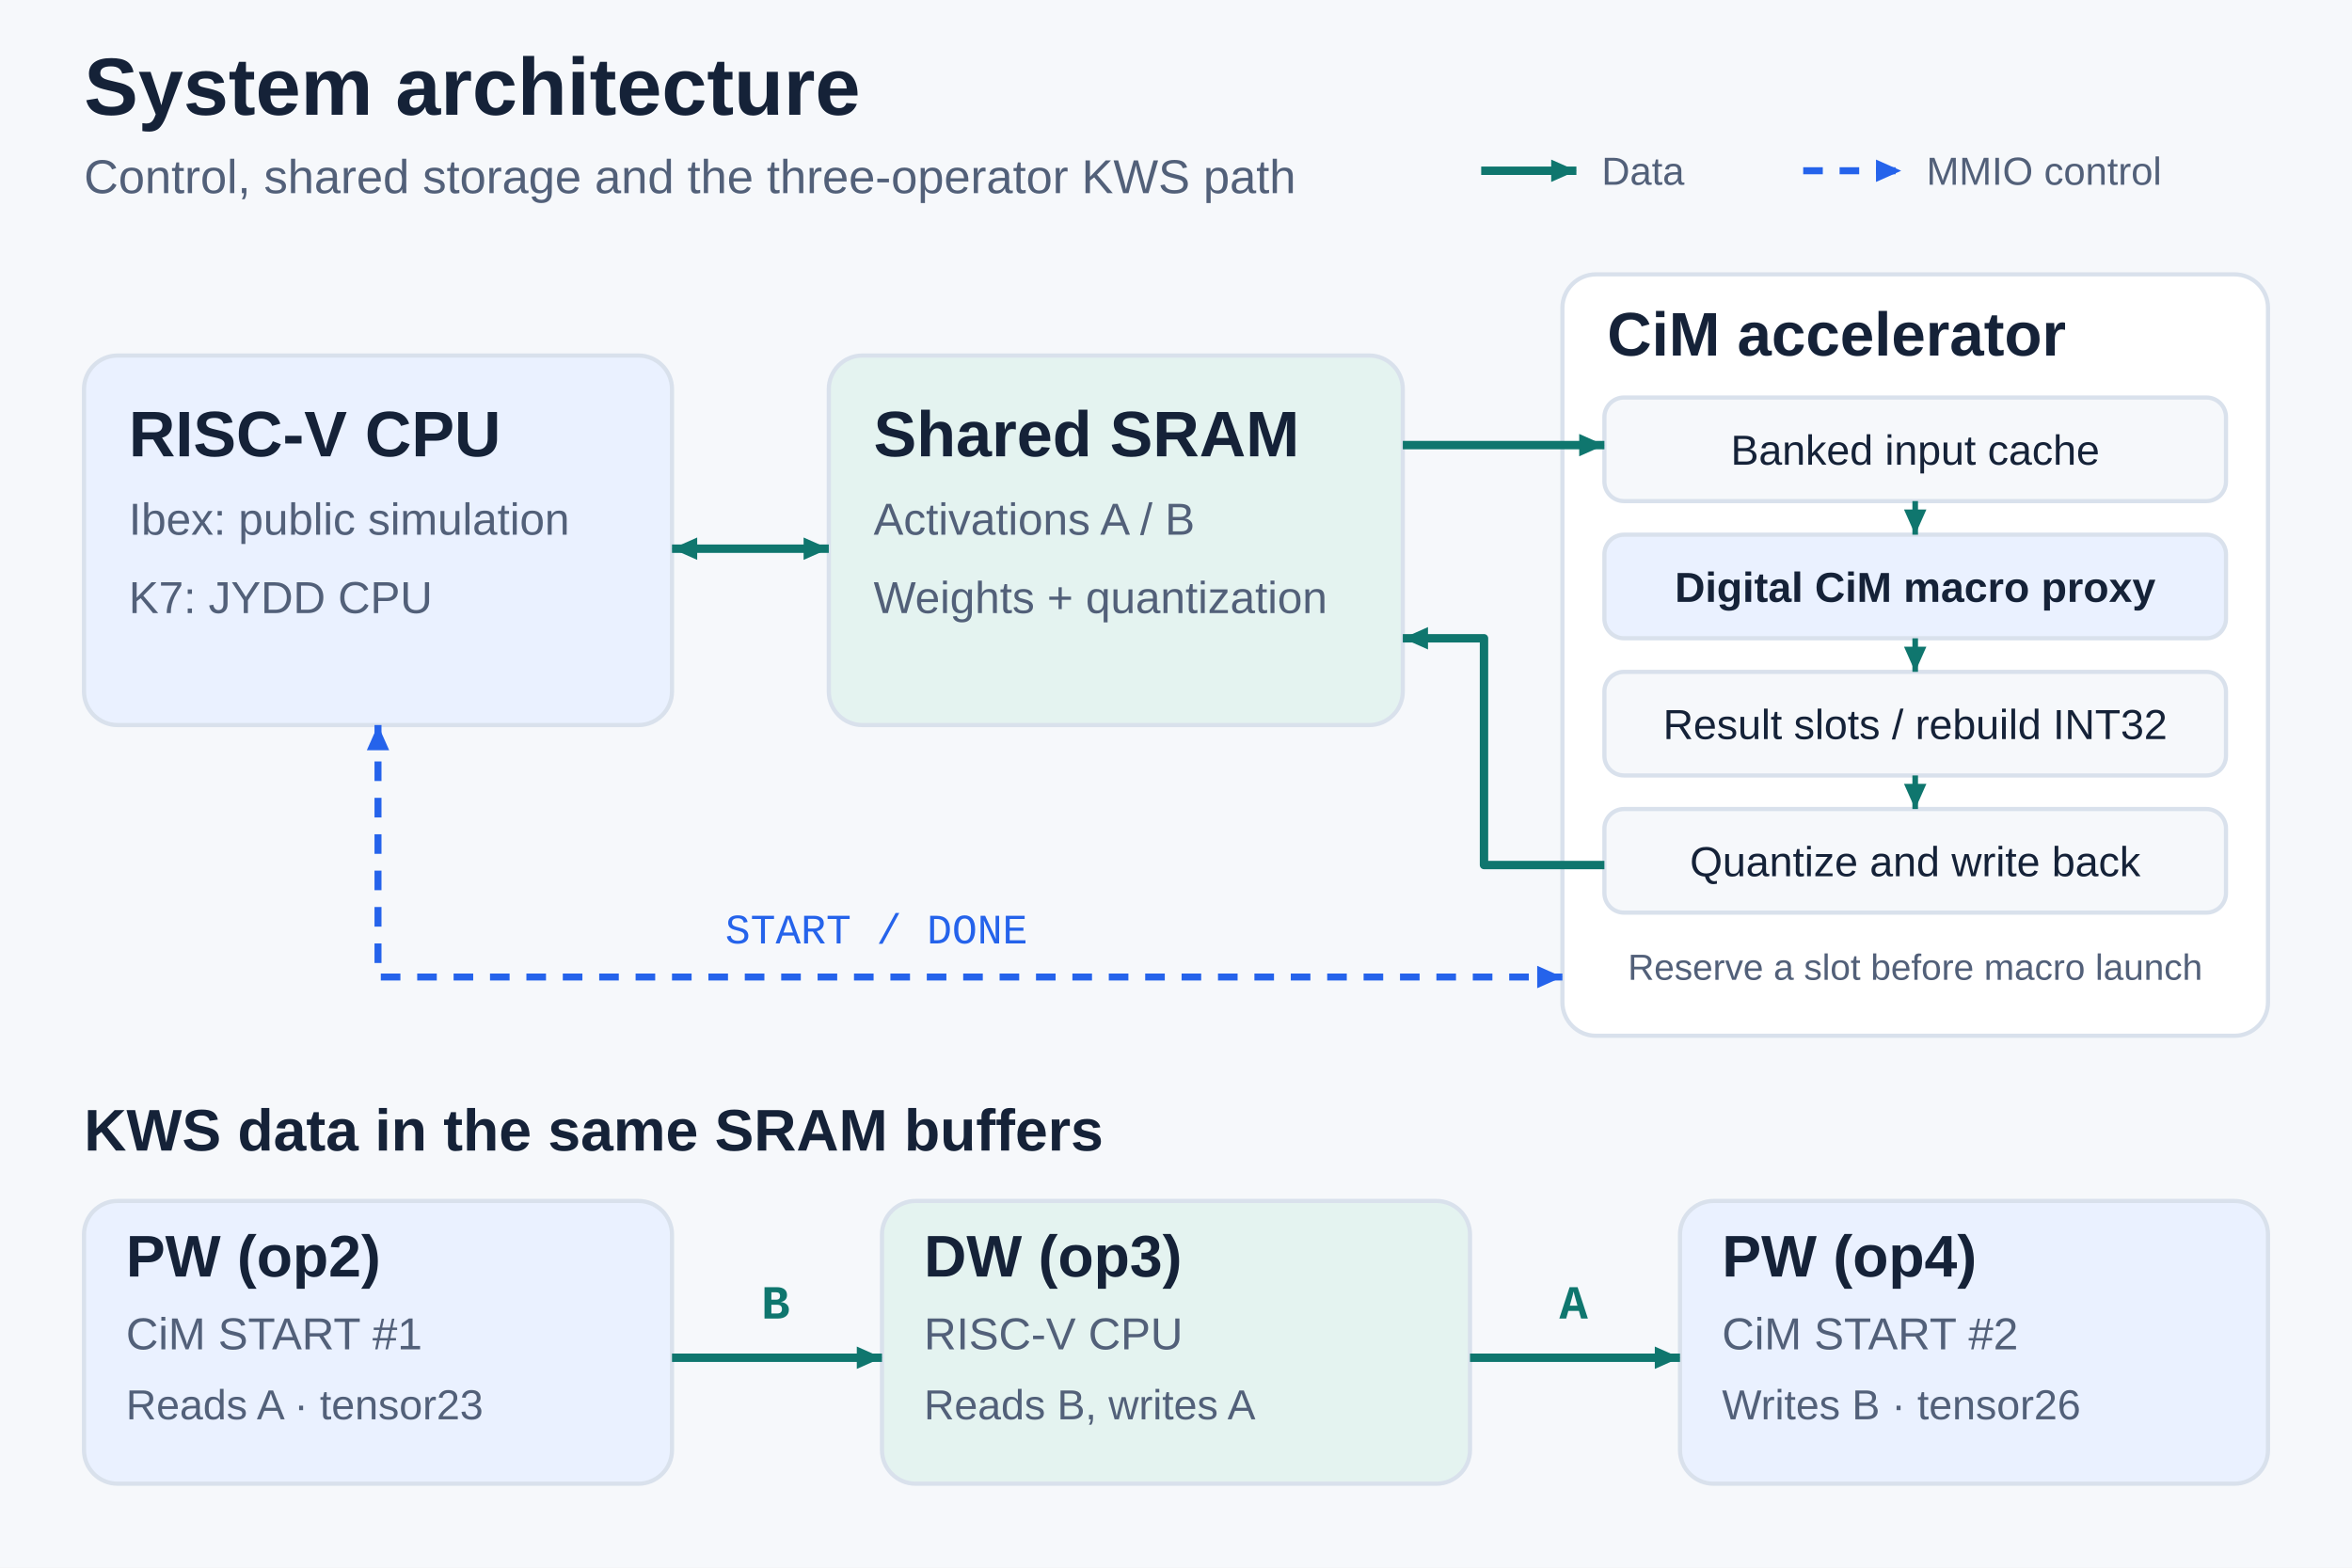
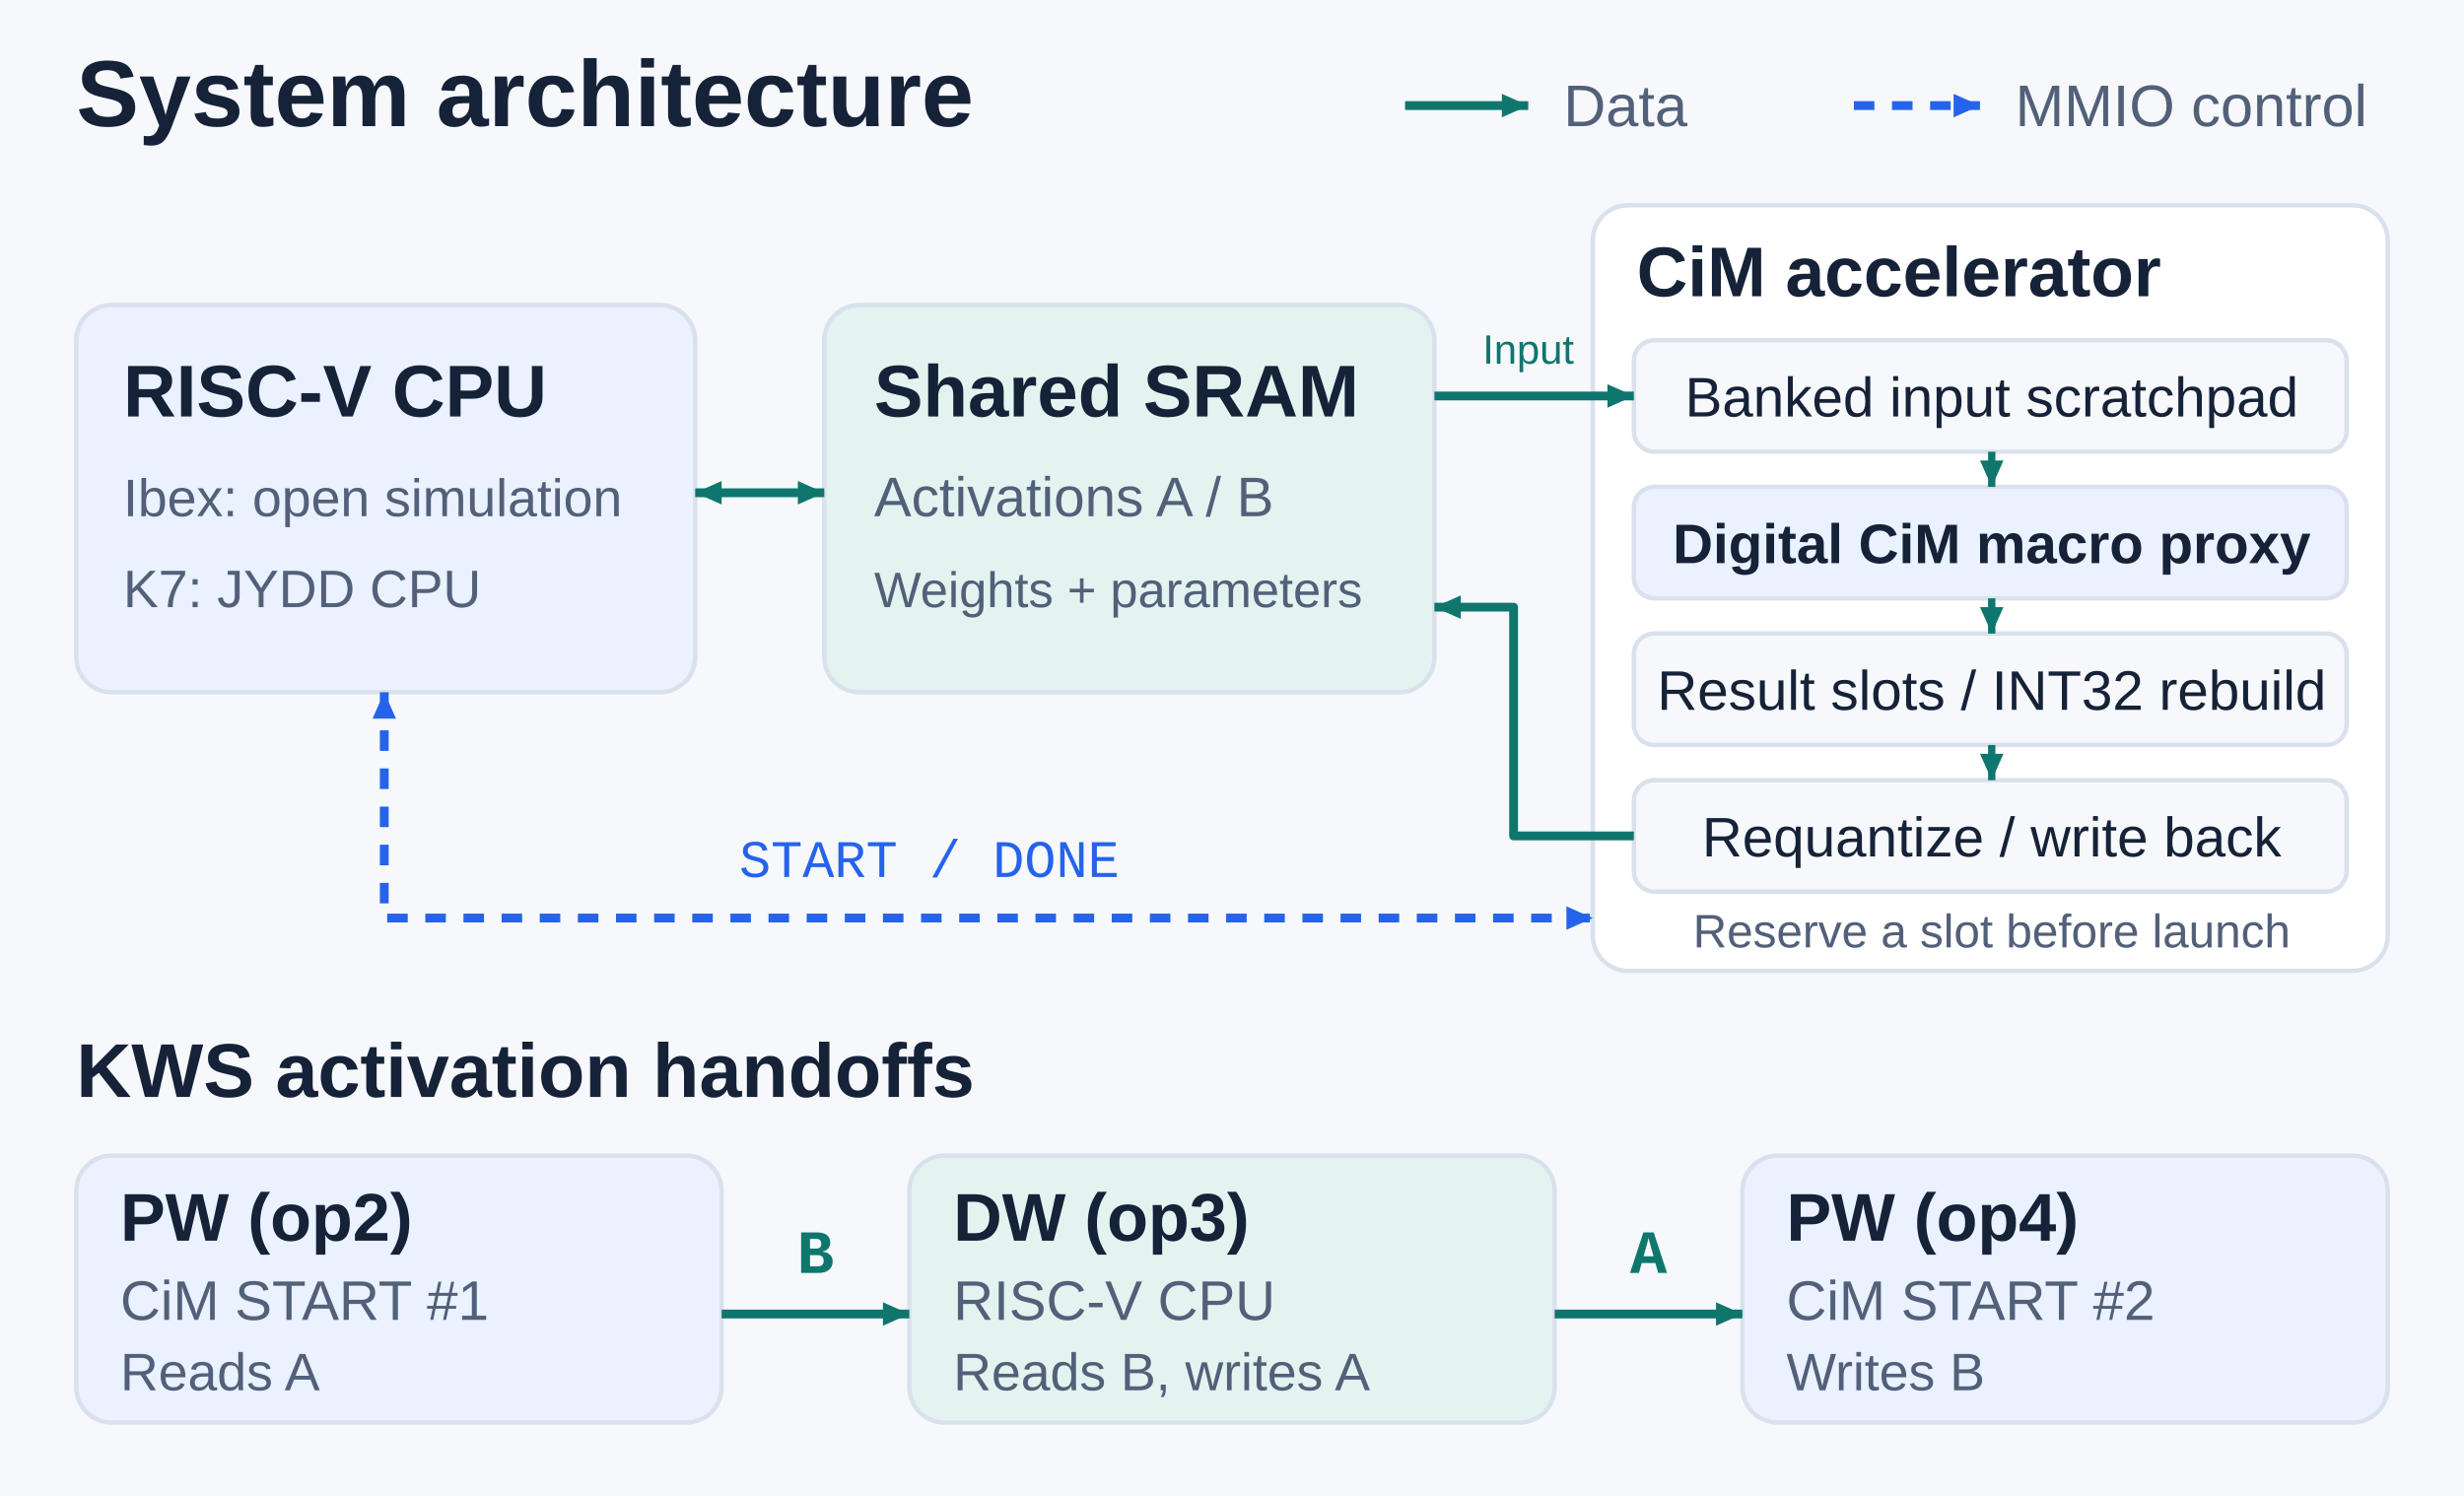
- <svg xmlns="http://www.w3.org/2000/svg" width="840" height="560" viewBox="0 0 840 560" role="img" aria-labelledby="title desc">
-   <rect x="0" y="0" width="840" height="560" rx="0" fill="#F6F8FB" stroke="none" stroke-width="1.5" />
-   <text x="30" y="41" fill="#152238" font-size="29" font-family="Arial, Liberation Sans, sans-serif" font-weight="700" text-anchor="start">System architecture</text>
-   <text x="30" y="69" fill="#526079" font-size="17" font-family="Arial, Liberation Sans, sans-serif" font-weight="400" text-anchor="start">Control, shared storage and the three-operator KWS path</text>
-   <polyline points="529,61 563,61" fill="none" stroke="#0F766E" stroke-width="3" stroke-linejoin="round" />
-   <polygon points="563,61 554,57 554,65" fill="#0F766E" />
-   <text x="572" y="66" fill="#526079" font-size="14" font-family="Arial, Liberation Sans, sans-serif" font-weight="400" text-anchor="start">Data</text>
-   <polyline points="644,61 679,61" fill="none" stroke="#2563EB" stroke-width="2.5" stroke-linejoin="round" stroke-dasharray="7 6" />
-   <polygon points="679,61 670,57 670,65" fill="#2563EB" />
-   <text x="688" y="66" fill="#526079" font-size="14" font-family="Arial, Liberation Sans, sans-serif" font-weight="400" text-anchor="start">MMIO control</text>
-   <rect x="30" y="127" width="210" height="132" rx="12" fill="#EAF1FF" stroke="#D9E1EC" stroke-width="1.5" />
-   <text x="46" y="163" fill="#152238" font-size="23" font-family="Arial, Liberation Sans, sans-serif" font-weight="700" text-anchor="start">RISC-V CPU</text>
-   <text x="46" y="191" fill="#526079" font-size="16" font-family="Arial, Liberation Sans, sans-serif" font-weight="400" text-anchor="start">Ibex: public simulation</text>
-   <text x="46" y="219" fill="#526079" font-size="16" font-family="Arial, Liberation Sans, sans-serif" font-weight="400" text-anchor="start">K7: JYDD CPU</text>
-   <rect x="296" y="127" width="205" height="132" rx="12" fill="#E4F3F0" stroke="#D9E1EC" stroke-width="1.5" />
-   <text x="312" y="163" fill="#152238" font-size="23" font-family="Arial, Liberation Sans, sans-serif" font-weight="700" text-anchor="start">Shared SRAM</text>
-   <text x="312" y="191" fill="#526079" font-size="16" font-family="Arial, Liberation Sans, sans-serif" font-weight="400" text-anchor="start">Activations A / B</text>
-   <text x="312" y="219" fill="#526079" font-size="16" font-family="Arial, Liberation Sans, sans-serif" font-weight="400" text-anchor="start">Weights + quantization</text>
-   <polyline points="240,196 296,196" fill="none" stroke="#0F766E" stroke-width="3" stroke-linejoin="round" />
-   <polygon points="296,196 287,192 287,200" fill="#0F766E" />
-   <polygon points="240,196 249,200 249,192" fill="#0F766E" />
-   <rect x="558" y="98" width="252" height="272" rx="12" fill="#FFFFFF" stroke="#D9E1EC" stroke-width="1.5" />
-   <text x="574" y="127" fill="#152238" font-size="22" font-family="Arial, Liberation Sans, sans-serif" font-weight="700" text-anchor="start">CiM accelerator</text>
-   <rect x="573" y="142" width="222" height="37" rx="7" fill="#F6F8FB" stroke="#D9E1EC" stroke-width="1.5" />
-   <text x="684" y="166" fill="#152238" font-size="15" font-family="Arial, Liberation Sans, sans-serif" font-weight="400" text-anchor="middle">Banked input cache</text>
-   <rect x="573" y="191" width="222" height="37" rx="7" fill="#EAF1FF" stroke="#D9E1EC" stroke-width="1.5" />
-   <text x="684" y="215" fill="#152238" font-size="15" font-family="Arial, Liberation Sans, sans-serif" font-weight="700" text-anchor="middle">Digital CiM macro proxy</text>
-   <rect x="573" y="240" width="222" height="37" rx="7" fill="#F6F8FB" stroke="#D9E1EC" stroke-width="1.5" />
-   <text x="684" y="264" fill="#152238" font-size="15" font-family="Arial, Liberation Sans, sans-serif" font-weight="400" text-anchor="middle">Result slots / rebuild INT32</text>
-   <rect x="573" y="289" width="222" height="37" rx="7" fill="#F6F8FB" stroke="#D9E1EC" stroke-width="1.5" />
-   <text x="684" y="313" fill="#152238" font-size="15" font-family="Arial, Liberation Sans, sans-serif" font-weight="400" text-anchor="middle">Quantize and write back</text>
-   <polyline points="684,179 684,191" fill="none" stroke="#0F766E" stroke-width="2" stroke-linejoin="round" />
-   <polygon points="684,191 688,182 680,182" fill="#0F766E" />
-   <polyline points="684,228 684,240" fill="none" stroke="#0F766E" stroke-width="2" stroke-linejoin="round" />
-   <polygon points="684,240 688,231 680,231" fill="#0F766E" />
-   <polyline points="684,277 684,289" fill="none" stroke="#0F766E" stroke-width="2" stroke-linejoin="round" />
-   <polygon points="684,289 688,280 680,280" fill="#0F766E" />
-   <polyline points="501,159 573,159" fill="none" stroke="#0F766E" stroke-width="3" stroke-linejoin="round" />
-   <polygon points="573,159 564,155 564,163" fill="#0F766E" />
-   <polyline points="573,309 530,309 530,228 501,228" fill="none" stroke="#0F766E" stroke-width="3" stroke-linejoin="round" />
-   <polygon points="501,228 510,232 510,224" fill="#0F766E" />
-   <polyline points="135,259 135,349 558,349" fill="none" stroke="#2563EB" stroke-width="2.5" stroke-linejoin="round" stroke-dasharray="7 6" />
-   <polygon points="558,349 549,345 549,353" fill="#2563EB" />
-   <polygon points="135,259 131,268 139,268" fill="#2563EB" />
-   <text x="259" y="337" fill="#2563EB" font-size="15" font-family="Consolas, Liberation Mono, monospace" font-weight="400" text-anchor="start">START / DONE</text>
-   <text x="684" y="350" fill="#526079" font-size="13" font-family="Arial, Liberation Sans, sans-serif" font-weight="400" text-anchor="middle">Reserve a slot before macro launch</text>
-   <text x="30" y="411" fill="#152238" font-size="21" font-family="Arial, Liberation Sans, sans-serif" font-weight="700" text-anchor="start">KWS data in the same SRAM buffers</text>
-   <rect x="30" y="429" width="210" height="101" rx="12" fill="#EAF1FF" stroke="#D9E1EC" stroke-width="1.5" />
-   <text x="45" y="456" fill="#152238" font-size="21" font-family="Arial, Liberation Sans, sans-serif" font-weight="700" text-anchor="start">PW (op2)</text>
-   <text x="45" y="482" fill="#526079" font-size="16" font-family="Arial, Liberation Sans, sans-serif" font-weight="400" text-anchor="start">CiM START #1</text>
-   <text x="45" y="507" fill="#526079" font-size="15" font-family="Arial, Liberation Sans, sans-serif" font-weight="400" text-anchor="start">Reads A · tensor23</text>
-   <rect x="315" y="429" width="210" height="101" rx="12" fill="#E4F3F0" stroke="#D9E1EC" stroke-width="1.5" />
-   <text x="330" y="456" fill="#152238" font-size="21" font-family="Arial, Liberation Sans, sans-serif" font-weight="700" text-anchor="start">DW (op3)</text>
-   <text x="330" y="482" fill="#526079" font-size="16" font-family="Arial, Liberation Sans, sans-serif" font-weight="400" text-anchor="start">RISC-V CPU</text>
-   <text x="330" y="507" fill="#526079" font-size="15" font-family="Arial, Liberation Sans, sans-serif" font-weight="400" text-anchor="start">Reads B, writes A</text>
-   <rect x="600" y="429" width="210" height="101" rx="12" fill="#EAF1FF" stroke="#D9E1EC" stroke-width="1.5" />
-   <text x="615" y="456" fill="#152238" font-size="21" font-family="Arial, Liberation Sans, sans-serif" font-weight="700" text-anchor="start">PW (op4)</text>
-   <text x="615" y="482" fill="#526079" font-size="16" font-family="Arial, Liberation Sans, sans-serif" font-weight="400" text-anchor="start">CiM START #2</text>
-   <text x="615" y="507" fill="#526079" font-size="15" font-family="Arial, Liberation Sans, sans-serif" font-weight="400" text-anchor="start">Writes B · tensor26</text>
-   <polyline points="240,485 315,485" fill="none" stroke="#0F766E" stroke-width="3" stroke-linejoin="round" />
-   <polygon points="315,485 306,481 306,489" fill="#0F766E" />
-   <text x="277" y="471" fill="#0F766E" font-size="17" font-family="Consolas, Liberation Mono, monospace" font-weight="700" text-anchor="middle">B</text>
-   <polyline points="525,485 600,485" fill="none" stroke="#0F766E" stroke-width="3" stroke-linejoin="round" />
-   <polygon points="600,485 591,481 591,489" fill="#0F766E" />
-   <text x="562" y="471" fill="#0F766E" font-size="17" font-family="Consolas, Liberation Mono, monospace" font-weight="700" text-anchor="middle">A</text>
+ <svg xmlns="http://www.w3.org/2000/svg" width="840" height="510" viewBox="0 0 840 510" role="img" aria-labelledby="title desc">
+   <rect x="0" y="0" width="840" height="510" rx="0" fill="#F6F8FB" stroke="none" stroke-width="1.5" />
+   <text x="26" y="43" fill="#152238" font-size="32" font-family="Arial, Liberation Sans, sans-serif" font-weight="700" text-anchor="start">System architecture</text>
+   <polyline points="479,36 521,36" fill="none" stroke="#0F766E" stroke-width="3" stroke-linejoin="round" />
+   <polygon points="521,36 512,32 512,40" fill="#0F766E" />
+   <text x="533" y="43" fill="#526079" font-size="20" font-family="Arial, Liberation Sans, sans-serif" font-weight="400" text-anchor="start">Data</text>
+   <polyline points="632,36 675,36" fill="none" stroke="#2563EB" stroke-width="3" stroke-linejoin="round" stroke-dasharray="7 6" />
+   <polygon points="675,36 666,32 666,40" fill="#2563EB" />
+   <text x="687" y="43" fill="#526079" font-size="20" font-family="Arial, Liberation Sans, sans-serif" font-weight="400" text-anchor="start">MMIO control</text>
+   <rect x="26" y="104" width="211" height="132" rx="12" fill="#EAF1FF" stroke="#D9E1EC" stroke-width="1.5" />
+   <text x="42" y="142" fill="#152238" font-size="25" font-family="Arial, Liberation Sans, sans-serif" font-weight="700" text-anchor="start">RISC-V CPU</text>
+   <text x="42" y="176" fill="#526079" font-size="18" font-family="Arial, Liberation Sans, sans-serif" font-weight="400" text-anchor="start">Ibex: open simulation</text>
+   <text x="42" y="207" fill="#526079" font-size="18" font-family="Arial, Liberation Sans, sans-serif" font-weight="400" text-anchor="start">K7: JYDD CPU</text>
+   <rect x="281" y="104" width="208" height="132" rx="12" fill="#E4F3F0" stroke="#D9E1EC" stroke-width="1.5" />
+   <text x="298" y="142" fill="#152238" font-size="25" font-family="Arial, Liberation Sans, sans-serif" font-weight="700" text-anchor="start">Shared SRAM</text>
+   <text x="298" y="176" fill="#526079" font-size="19" font-family="Arial, Liberation Sans, sans-serif" font-weight="400" text-anchor="start">Activations A / B</text>
+   <text x="298" y="207" fill="#526079" font-size="17" font-family="Arial, Liberation Sans, sans-serif" font-weight="400" text-anchor="start">Weights + parameters</text>
+   <polyline points="237,168 281,168" fill="none" stroke="#0F766E" stroke-width="3" stroke-linejoin="round" />
+   <polygon points="281,168 272,164 272,172" fill="#0F766E" />
+   <polygon points="237,168 246,172 246,164" fill="#0F766E" />
+   <rect x="543" y="70" width="271" height="261" rx="12" fill="#FFFFFF" stroke="#D9E1EC" stroke-width="1.5" />
+   <text x="558" y="101" fill="#152238" font-size="24" font-family="Arial, Liberation Sans, sans-serif" font-weight="700" text-anchor="start">CiM accelerator</text>
+   <rect x="557" y="116" width="243" height="38" rx="7" fill="#F6F8FB" stroke="#D9E1EC" stroke-width="1.5" />
+   <text x="679" y="142" fill="#152238" font-size="19" font-family="Arial, Liberation Sans, sans-serif" font-weight="400" text-anchor="middle">Banked input scratchpad</text>
+   <rect x="557" y="166" width="243" height="38" rx="7" fill="#EAF1FF" stroke="#D9E1EC" stroke-width="1.5" />
+   <text x="679" y="192" fill="#152238" font-size="19" font-family="Arial, Liberation Sans, sans-serif" font-weight="700" text-anchor="middle">Digital CiM macro proxy</text>
+   <rect x="557" y="216" width="243" height="38" rx="7" fill="#F6F8FB" stroke="#D9E1EC" stroke-width="1.5" />
+   <text x="679" y="242" fill="#152238" font-size="19" font-family="Arial, Liberation Sans, sans-serif" font-weight="400" text-anchor="middle">Result slots / INT32 rebuild</text>
+   <rect x="557" y="266" width="243" height="38" rx="7" fill="#F6F8FB" stroke="#D9E1EC" stroke-width="1.5" />
+   <text x="679" y="292" fill="#152238" font-size="19" font-family="Arial, Liberation Sans, sans-serif" font-weight="400" text-anchor="middle">Requantize / write back</text>
+   <polyline points="679,154 679,166" fill="none" stroke="#0F766E" stroke-width="2.5" stroke-linejoin="round" />
+   <polygon points="679,166 683,157 675,157" fill="#0F766E" />
+   <polyline points="679,204 679,216" fill="none" stroke="#0F766E" stroke-width="2.5" stroke-linejoin="round" />
+   <polygon points="679,216 683,207 675,207" fill="#0F766E" />
+   <polyline points="679,254 679,266" fill="none" stroke="#0F766E" stroke-width="2.5" stroke-linejoin="round" />
+   <polygon points="679,266 683,257 675,257" fill="#0F766E" />
+   <polyline points="489,135 557,135" fill="none" stroke="#0F766E" stroke-width="3" stroke-linejoin="round" />
+   <polygon points="557,135 548,131 548,139" fill="#0F766E" />
+   <text x="521" y="124" fill="#0F766E" font-size="14" font-family="Arial, Liberation Sans, sans-serif" font-weight="400" text-anchor="middle">Input</text>
+   <polyline points="557,285 516,285 516,207 489,207" fill="none" stroke="#0F766E" stroke-width="3" stroke-linejoin="round" />
+   <polygon points="489,207 498,211 498,203" fill="#0F766E" />
+   <polyline points="131,236 131,313 543,313" fill="none" stroke="#2563EB" stroke-width="3" stroke-linejoin="round" stroke-dasharray="7 6" />
+   <polygon points="543,313 534,309 534,317" fill="#2563EB" />
+   <polygon points="131,236 127,245 135,245" fill="#2563EB" />
+   <text x="252" y="299" fill="#2563EB" font-size="18" font-family="Consolas, Liberation Mono, monospace" font-weight="400" text-anchor="start">START / DONE</text>
+   <text x="679" y="323" fill="#526079" font-size="16" font-family="Arial, Liberation Sans, sans-serif" font-weight="400" text-anchor="middle">Reserve a slot before launch</text>
+   <text x="26" y="374" fill="#152238" font-size="26" font-family="Arial, Liberation Sans, sans-serif" font-weight="700" text-anchor="start">KWS activation handoffs</text>
+   <rect x="26" y="394" width="220" height="91" rx="12" fill="#EAF1FF" stroke="#D9E1EC" stroke-width="1.5" />
+   <text x="41" y="423" fill="#152238" font-size="23" font-family="Arial, Liberation Sans, sans-serif" font-weight="700" text-anchor="start">PW (op2)</text>
+   <text x="41" y="450" fill="#526079" font-size="19" font-family="Arial, Liberation Sans, sans-serif" font-weight="400" text-anchor="start">CiM START #1</text>
+   <text x="41" y="474" fill="#526079" font-size="18" font-family="Arial, Liberation Sans, sans-serif" font-weight="400" text-anchor="start">Reads A</text>
+   <rect x="310" y="394" width="220" height="91" rx="12" fill="#E4F3F0" stroke="#D9E1EC" stroke-width="1.5" />
+   <text x="325" y="423" fill="#152238" font-size="23" font-family="Arial, Liberation Sans, sans-serif" font-weight="700" text-anchor="start">DW (op3)</text>
+   <text x="325" y="450" fill="#526079" font-size="19" font-family="Arial, Liberation Sans, sans-serif" font-weight="400" text-anchor="start">RISC-V CPU</text>
+   <text x="325" y="474" fill="#526079" font-size="18" font-family="Arial, Liberation Sans, sans-serif" font-weight="400" text-anchor="start">Reads B, writes A</text>
+   <rect x="594" y="394" width="220" height="91" rx="12" fill="#EAF1FF" stroke="#D9E1EC" stroke-width="1.5" />
+   <text x="609" y="423" fill="#152238" font-size="23" font-family="Arial, Liberation Sans, sans-serif" font-weight="700" text-anchor="start">PW (op4)</text>
+   <text x="609" y="450" fill="#526079" font-size="19" font-family="Arial, Liberation Sans, sans-serif" font-weight="400" text-anchor="start">CiM START #2</text>
+   <text x="609" y="474" fill="#526079" font-size="18" font-family="Arial, Liberation Sans, sans-serif" font-weight="400" text-anchor="start">Writes B</text>
+   <polyline points="246,448 310,448" fill="none" stroke="#0F766E" stroke-width="3" stroke-linejoin="round" />
+   <polygon points="310,448 301,444 301,452" fill="#0F766E" />
+   <text x="278" y="434" fill="#0F766E" font-size="21" font-family="Consolas, Liberation Mono, monospace" font-weight="700" text-anchor="middle">B</text>
+   <polyline points="530,448 594,448" fill="none" stroke="#0F766E" stroke-width="3" stroke-linejoin="round" />
+   <polygon points="594,448 585,444 585,452" fill="#0F766E" />
+   <text x="562" y="434" fill="#0F766E" font-size="21" font-family="Consolas, Liberation Mono, monospace" font-weight="700" text-anchor="middle">A</text>
</svg>
